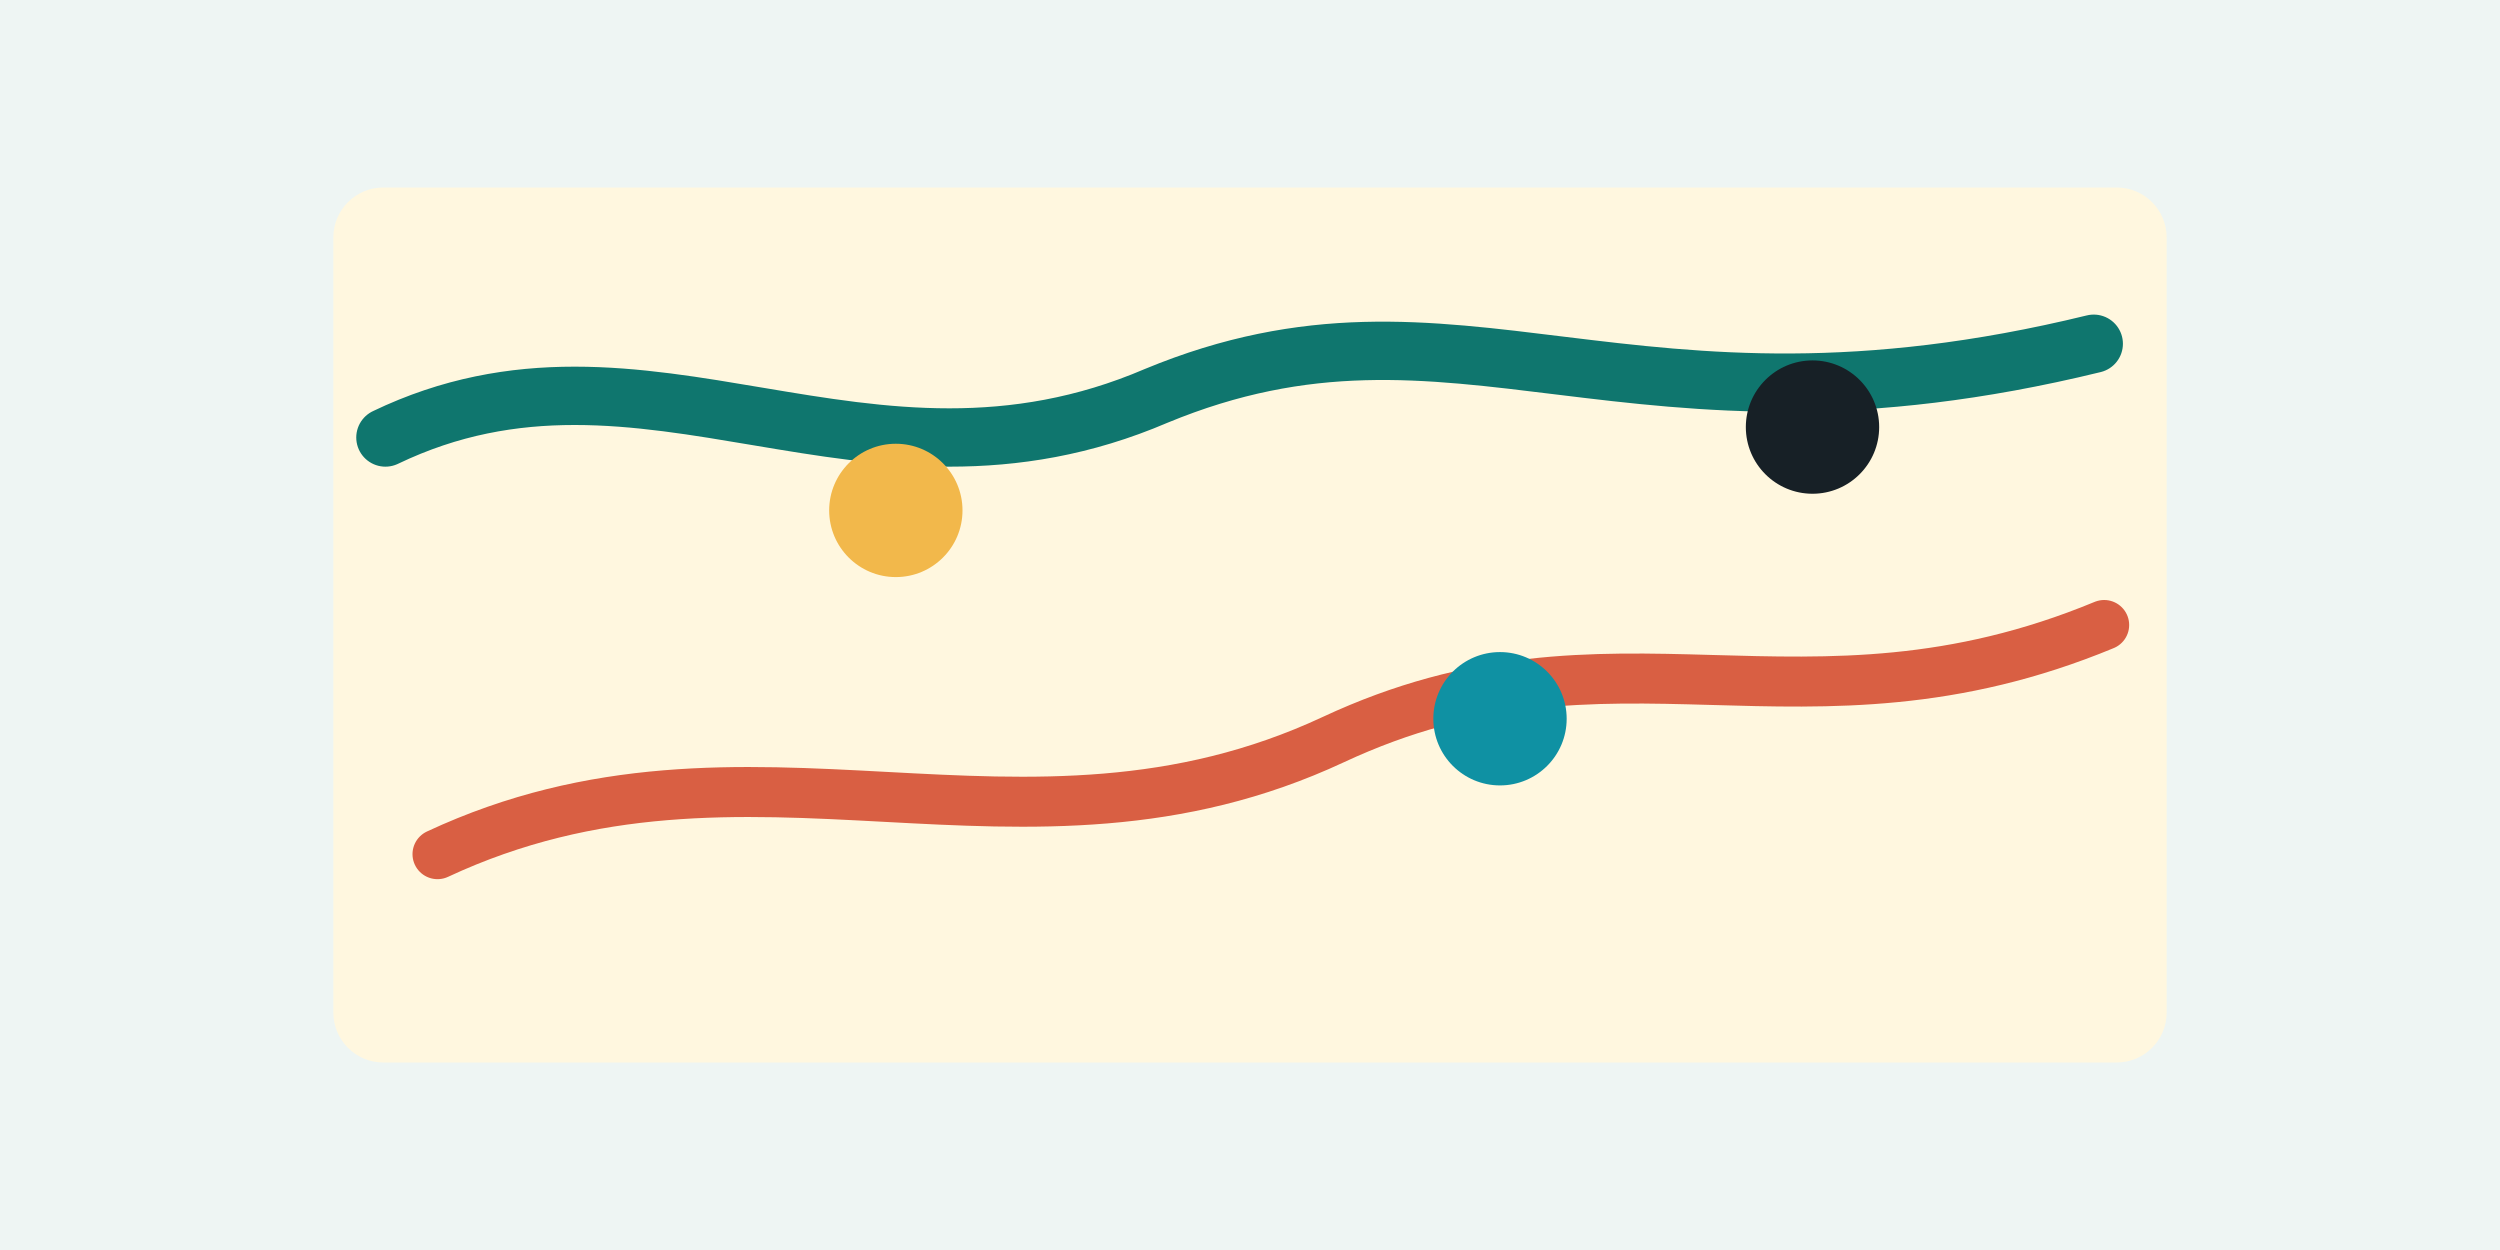
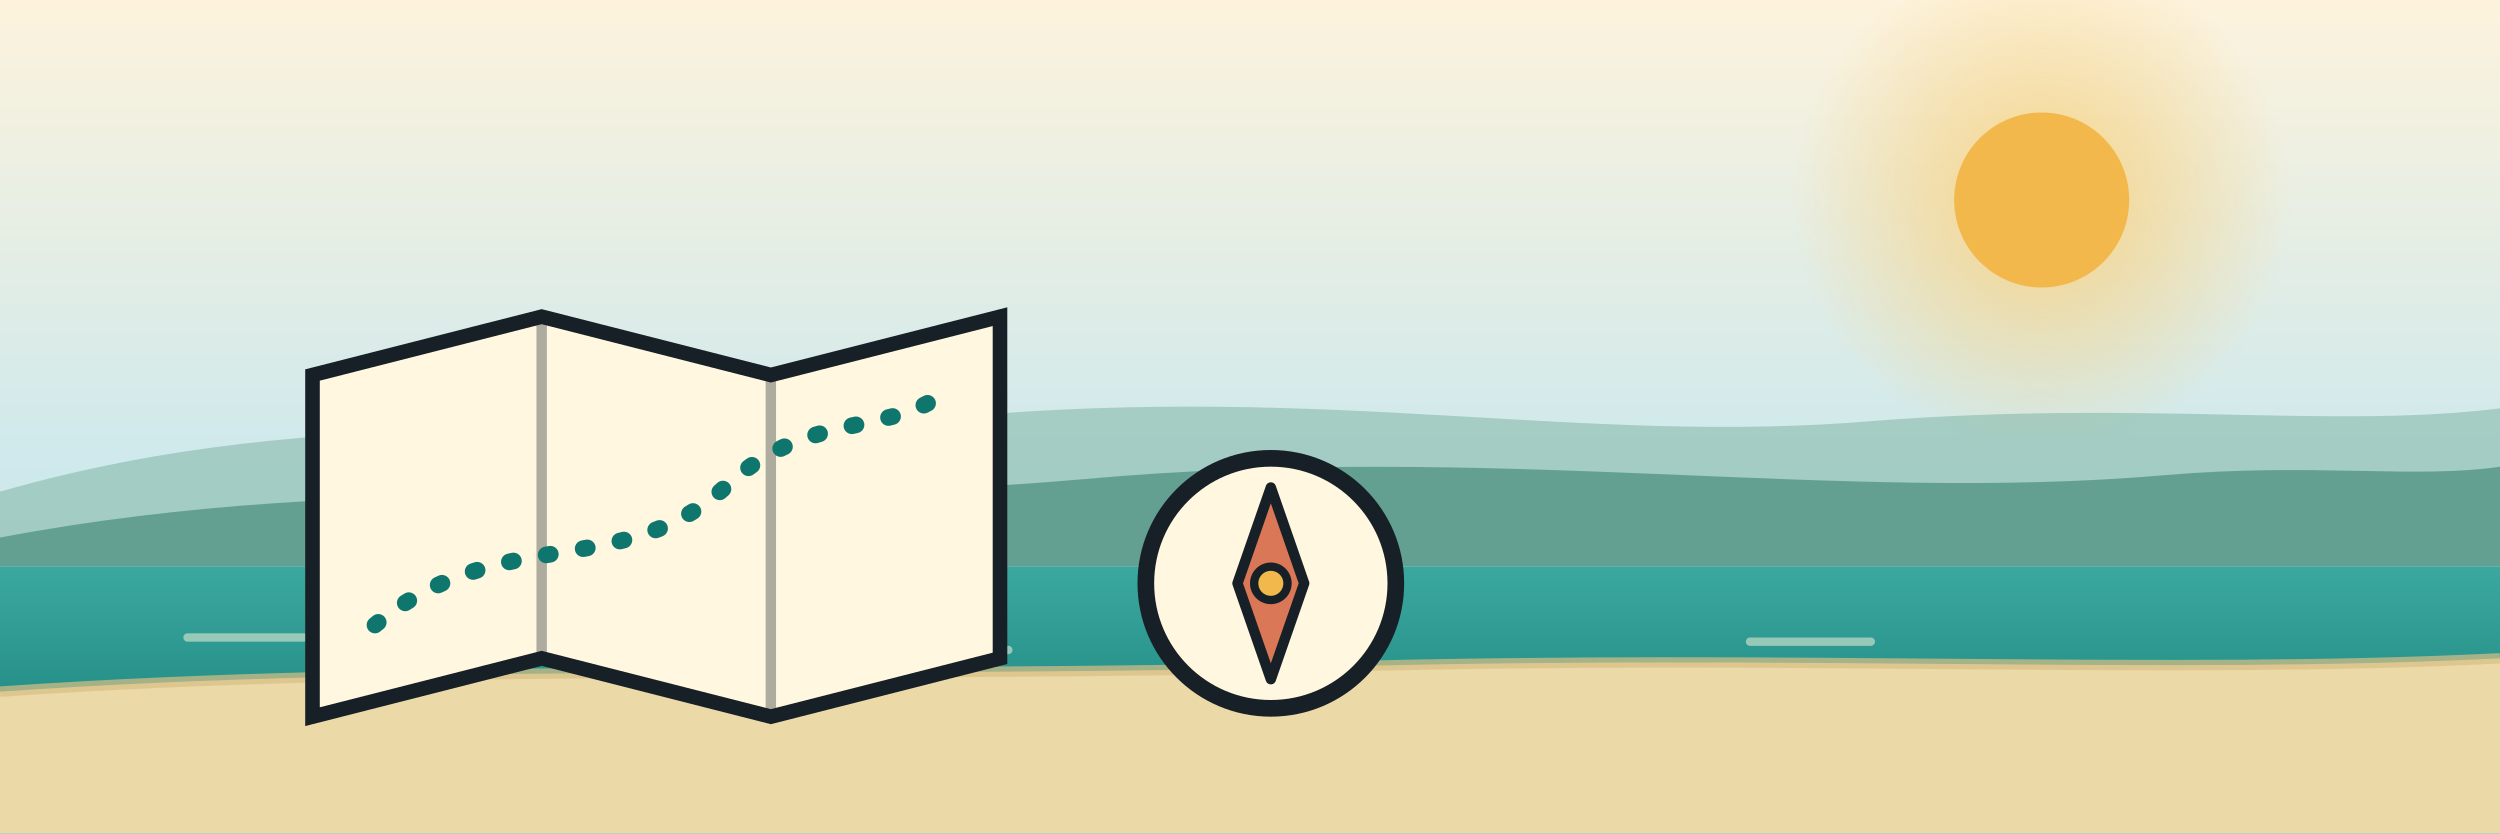
- <svg xmlns="http://www.w3.org/2000/svg" viewBox="0 0 1200 600" role="img">
-   <rect width="1200" height="600" fill="#eef5f3" />
-   <rect x="160" y="90" width="880" height="420" rx="24" fill="#fff7df" />
-   <path d="M185 210 C310 150 415 250 555 190 C700 130 780 220 1005 165" fill="none" stroke="#0f766e" stroke-width="28" stroke-linecap="round" />
-   <path d="M210 410 C360 340 490 425 640 355 C775 292 865 360 1010 300" fill="none" stroke="#d95f43" stroke-width="24" stroke-linecap="round" />
-   <circle cx="430" cy="245" r="32" fill="#f2b84b" />
-   <circle cx="720" cy="345" r="32" fill="#0f91a3" />
-   <circle cx="870" cy="205" r="32" fill="#172026" />
+ <svg xmlns="http://www.w3.org/2000/svg" viewBox="0 0 1200 400" role="img" preserveAspectRatio="xMidYMid slice">
+   <defs>
+     <linearGradient id="sky" x1="0" y1="0" x2="0" y2="1">
+       <stop offset="0" stop-color="#fdf3dd" />
+       <stop offset="0.55" stop-color="#cfe9ec" />
+       <stop offset="1" stop-color="#bfe0e4" />
+     </linearGradient>
+     <linearGradient id="sea" x1="0" y1="0" x2="0" y2="1">
+       <stop offset="0" stop-color="#3ba8a0" />
+       <stop offset="1" stop-color="#0f766e" />
+     </linearGradient>
+     <radialGradient id="sunglow" cx="0.5" cy="0.5" r="0.5">
+       <stop offset="0" stop-color="#f8cf7a" stop-opacity="0.9" />
+       <stop offset="1" stop-color="#f8cf7a" stop-opacity="0" />
+     </radialGradient>
+   </defs>
+   <rect width="1200" height="400" fill="url(#sky)" />
+   <circle cx="980" cy="96" r="120" fill="url(#sunglow)" />
+   <circle cx="980" cy="96" r="42" fill="#f2b84b" />
+   <path d="M0 236 C160 190 300 214 460 200 C640 184 760 214 900 202 C1030 192 1120 206 1200 196 L1200 272 L0 272 Z" fill="#7fb5a4" opacity="0.55" />
+   <path d="M0 258 C180 224 340 246 520 230 C720 212 880 242 1040 228 C1110 222 1160 230 1200 224 L1200 272 L0 272 Z" fill="#4f9282" opacity="0.75" />
+   <rect y="272" width="1200" height="128" fill="url(#sea)" />
+   <g stroke="#fff7df" stroke-width="4" stroke-linecap="round" opacity="0.5">
+     <path d="M90 306 h56" />
+     <path d="M240 334 h40" />
+     <path d="M420 312 h64" />
+     <path d="M640 342 h44" />
+     <path d="M840 308 h58" />
+     <path d="M1060 330 h48" />
+   </g>
+   <path d="M0 332 C200 318 420 326 640 320 C860 314 1040 324 1200 316 L1200 400 L0 400 Z" fill="#ecd9a8" />
+   <path d="M0 332 C200 318 420 326 640 320 C860 314 1040 324 1200 316" fill="none" stroke="#d9bf85" stroke-width="5" opacity="0.7" />
+   <g transform="translate(150,140)">
+     <path d="M0 40 L110 12 L220 40 L330 12 L330 176 L220 204 L110 176 L0 204 Z" fill="#fff7df" stroke="#172026" stroke-width="7" />
+     <path d="M110 12 V176 M220 40 V204" stroke="#172026" stroke-width="5" opacity="0.35" />
+     <path d="M30 160 C90 110 150 140 200 92 C240 56 280 70 306 46" fill="none" stroke="#0f766e" stroke-width="8" stroke-dasharray="2 16" stroke-linecap="round" />
+     <g transform="translate(400,80)">
+       <circle cx="60" cy="60" r="60" fill="#fff7df" stroke="#172026" stroke-width="8" />
+       <path d="M60 14 L76 60 L60 106 L44 60 Z" fill="#d97757" stroke="#172026" stroke-width="5" stroke-linejoin="round" />
+       <circle cx="60" cy="60" r="8" fill="#f2b84b" stroke="#172026" stroke-width="4" />
+     </g>
+   </g>
</svg>
